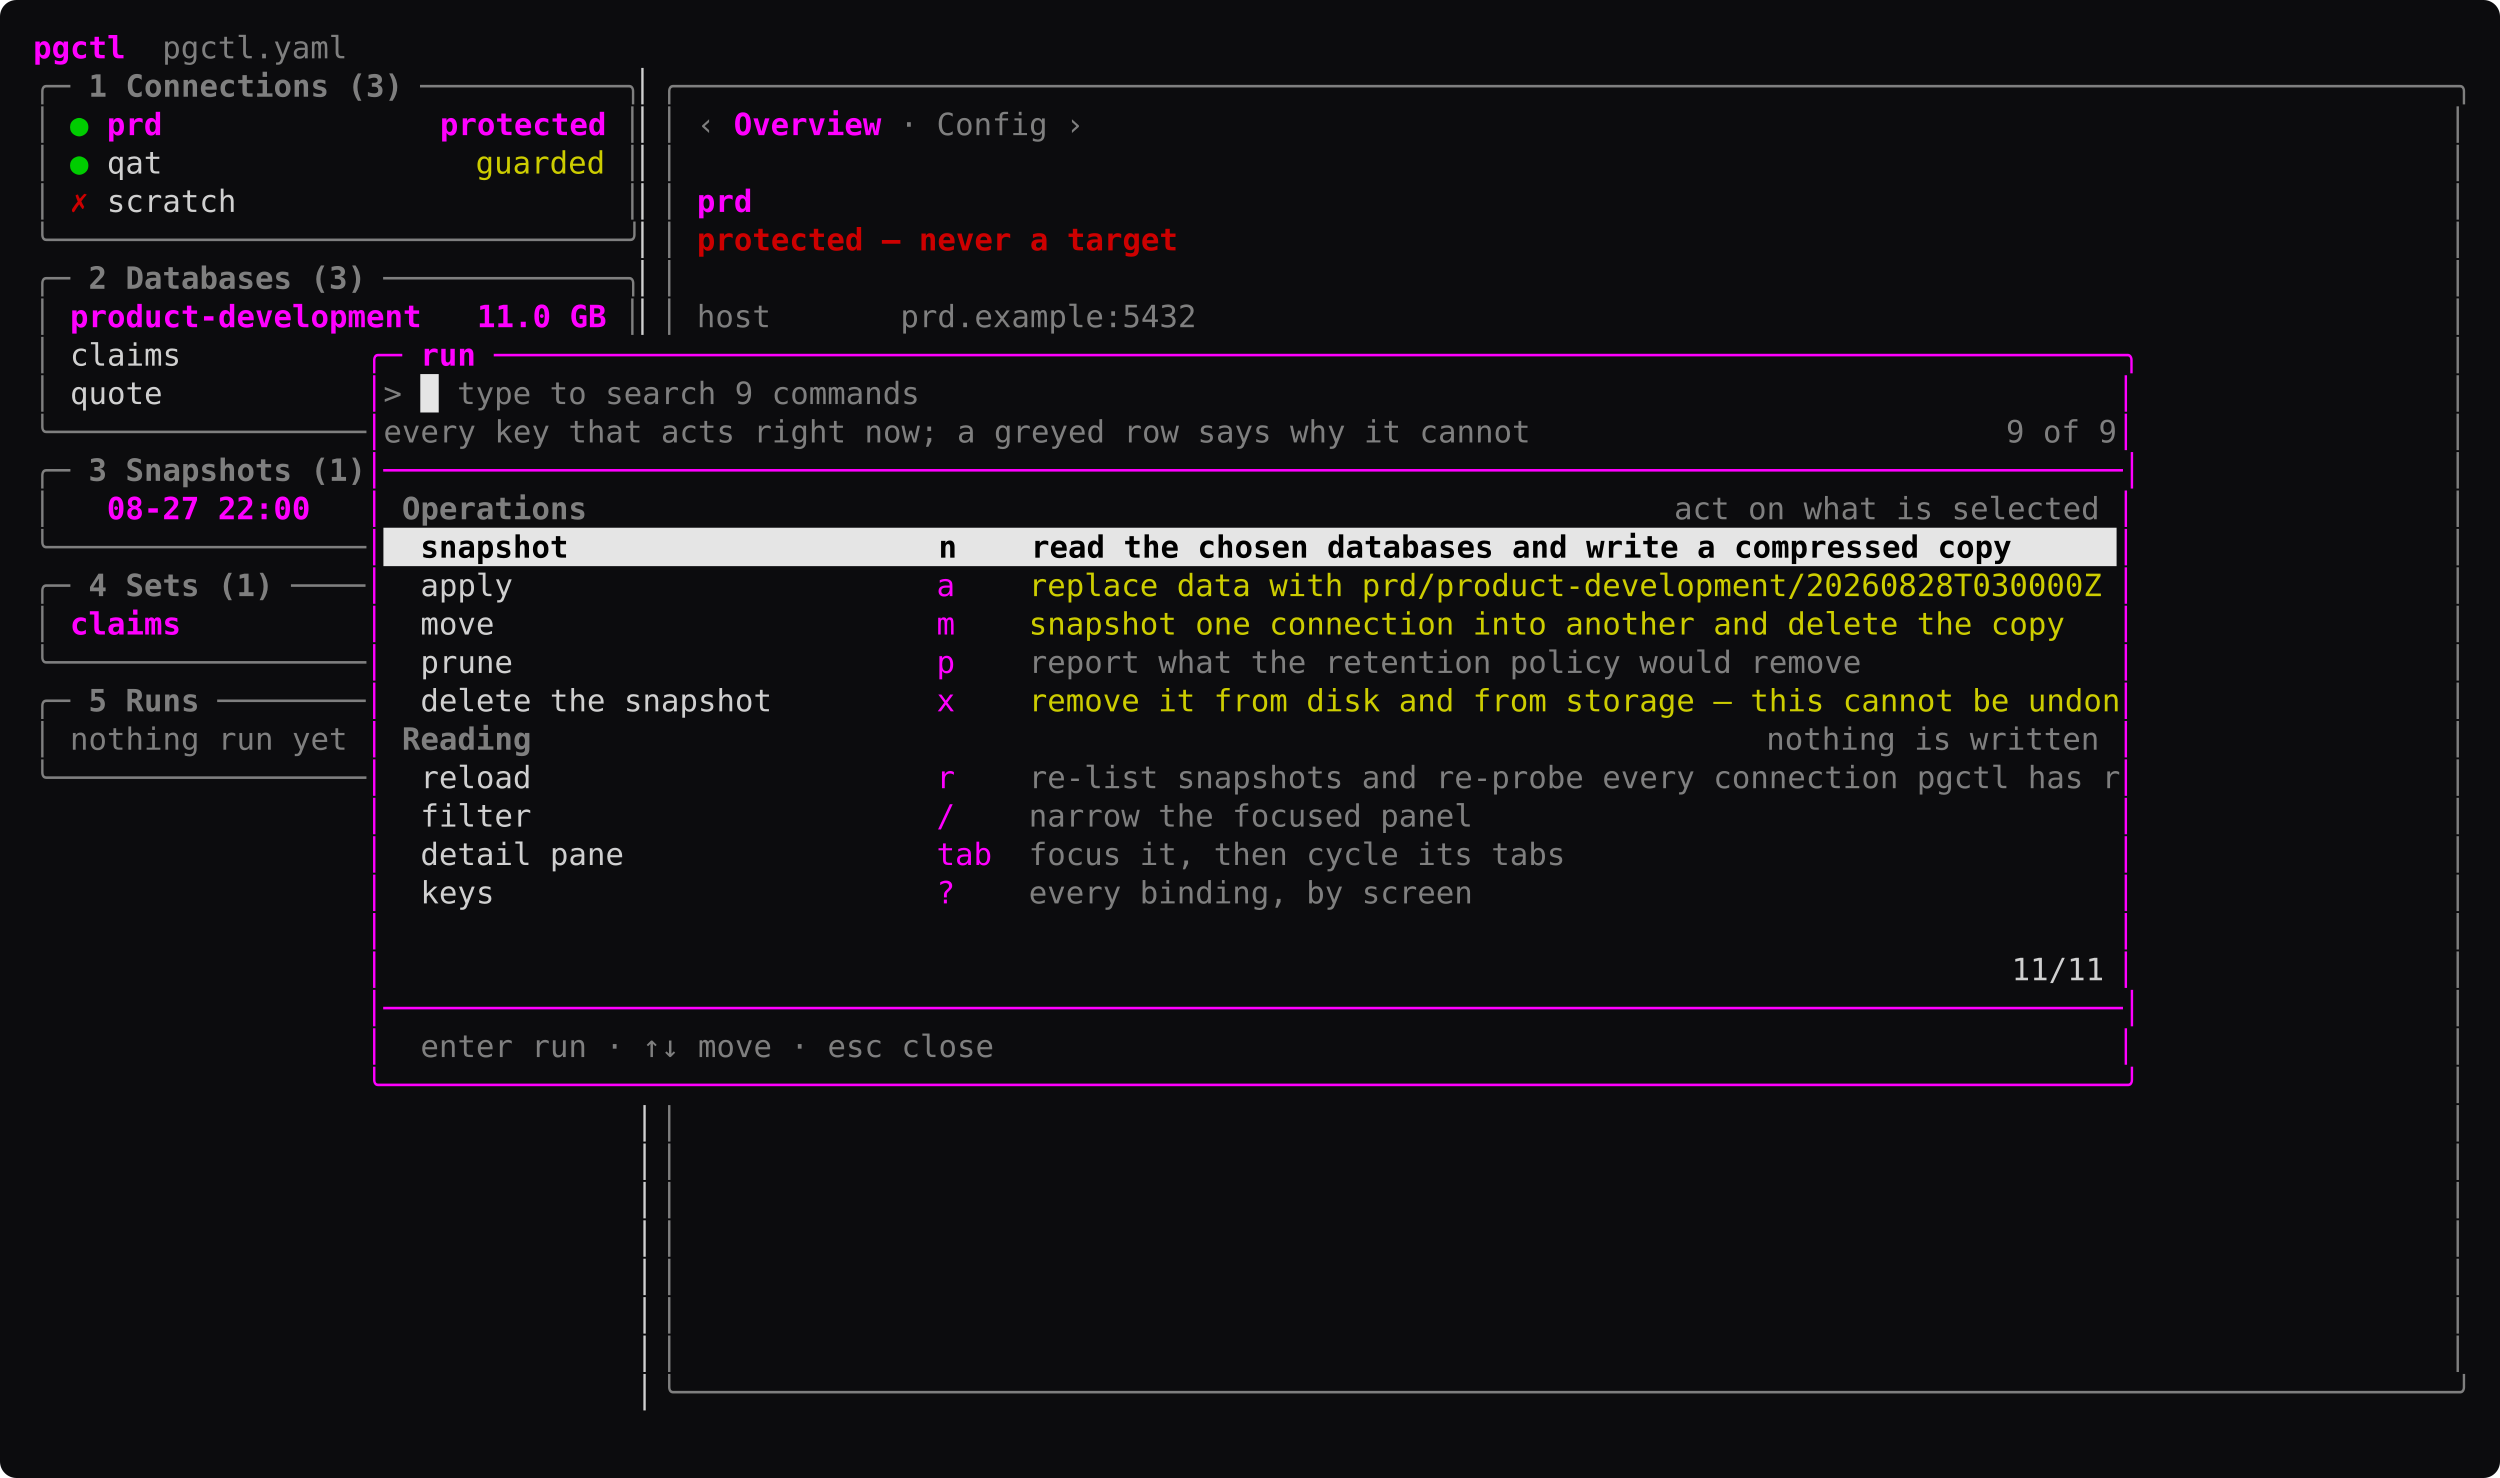
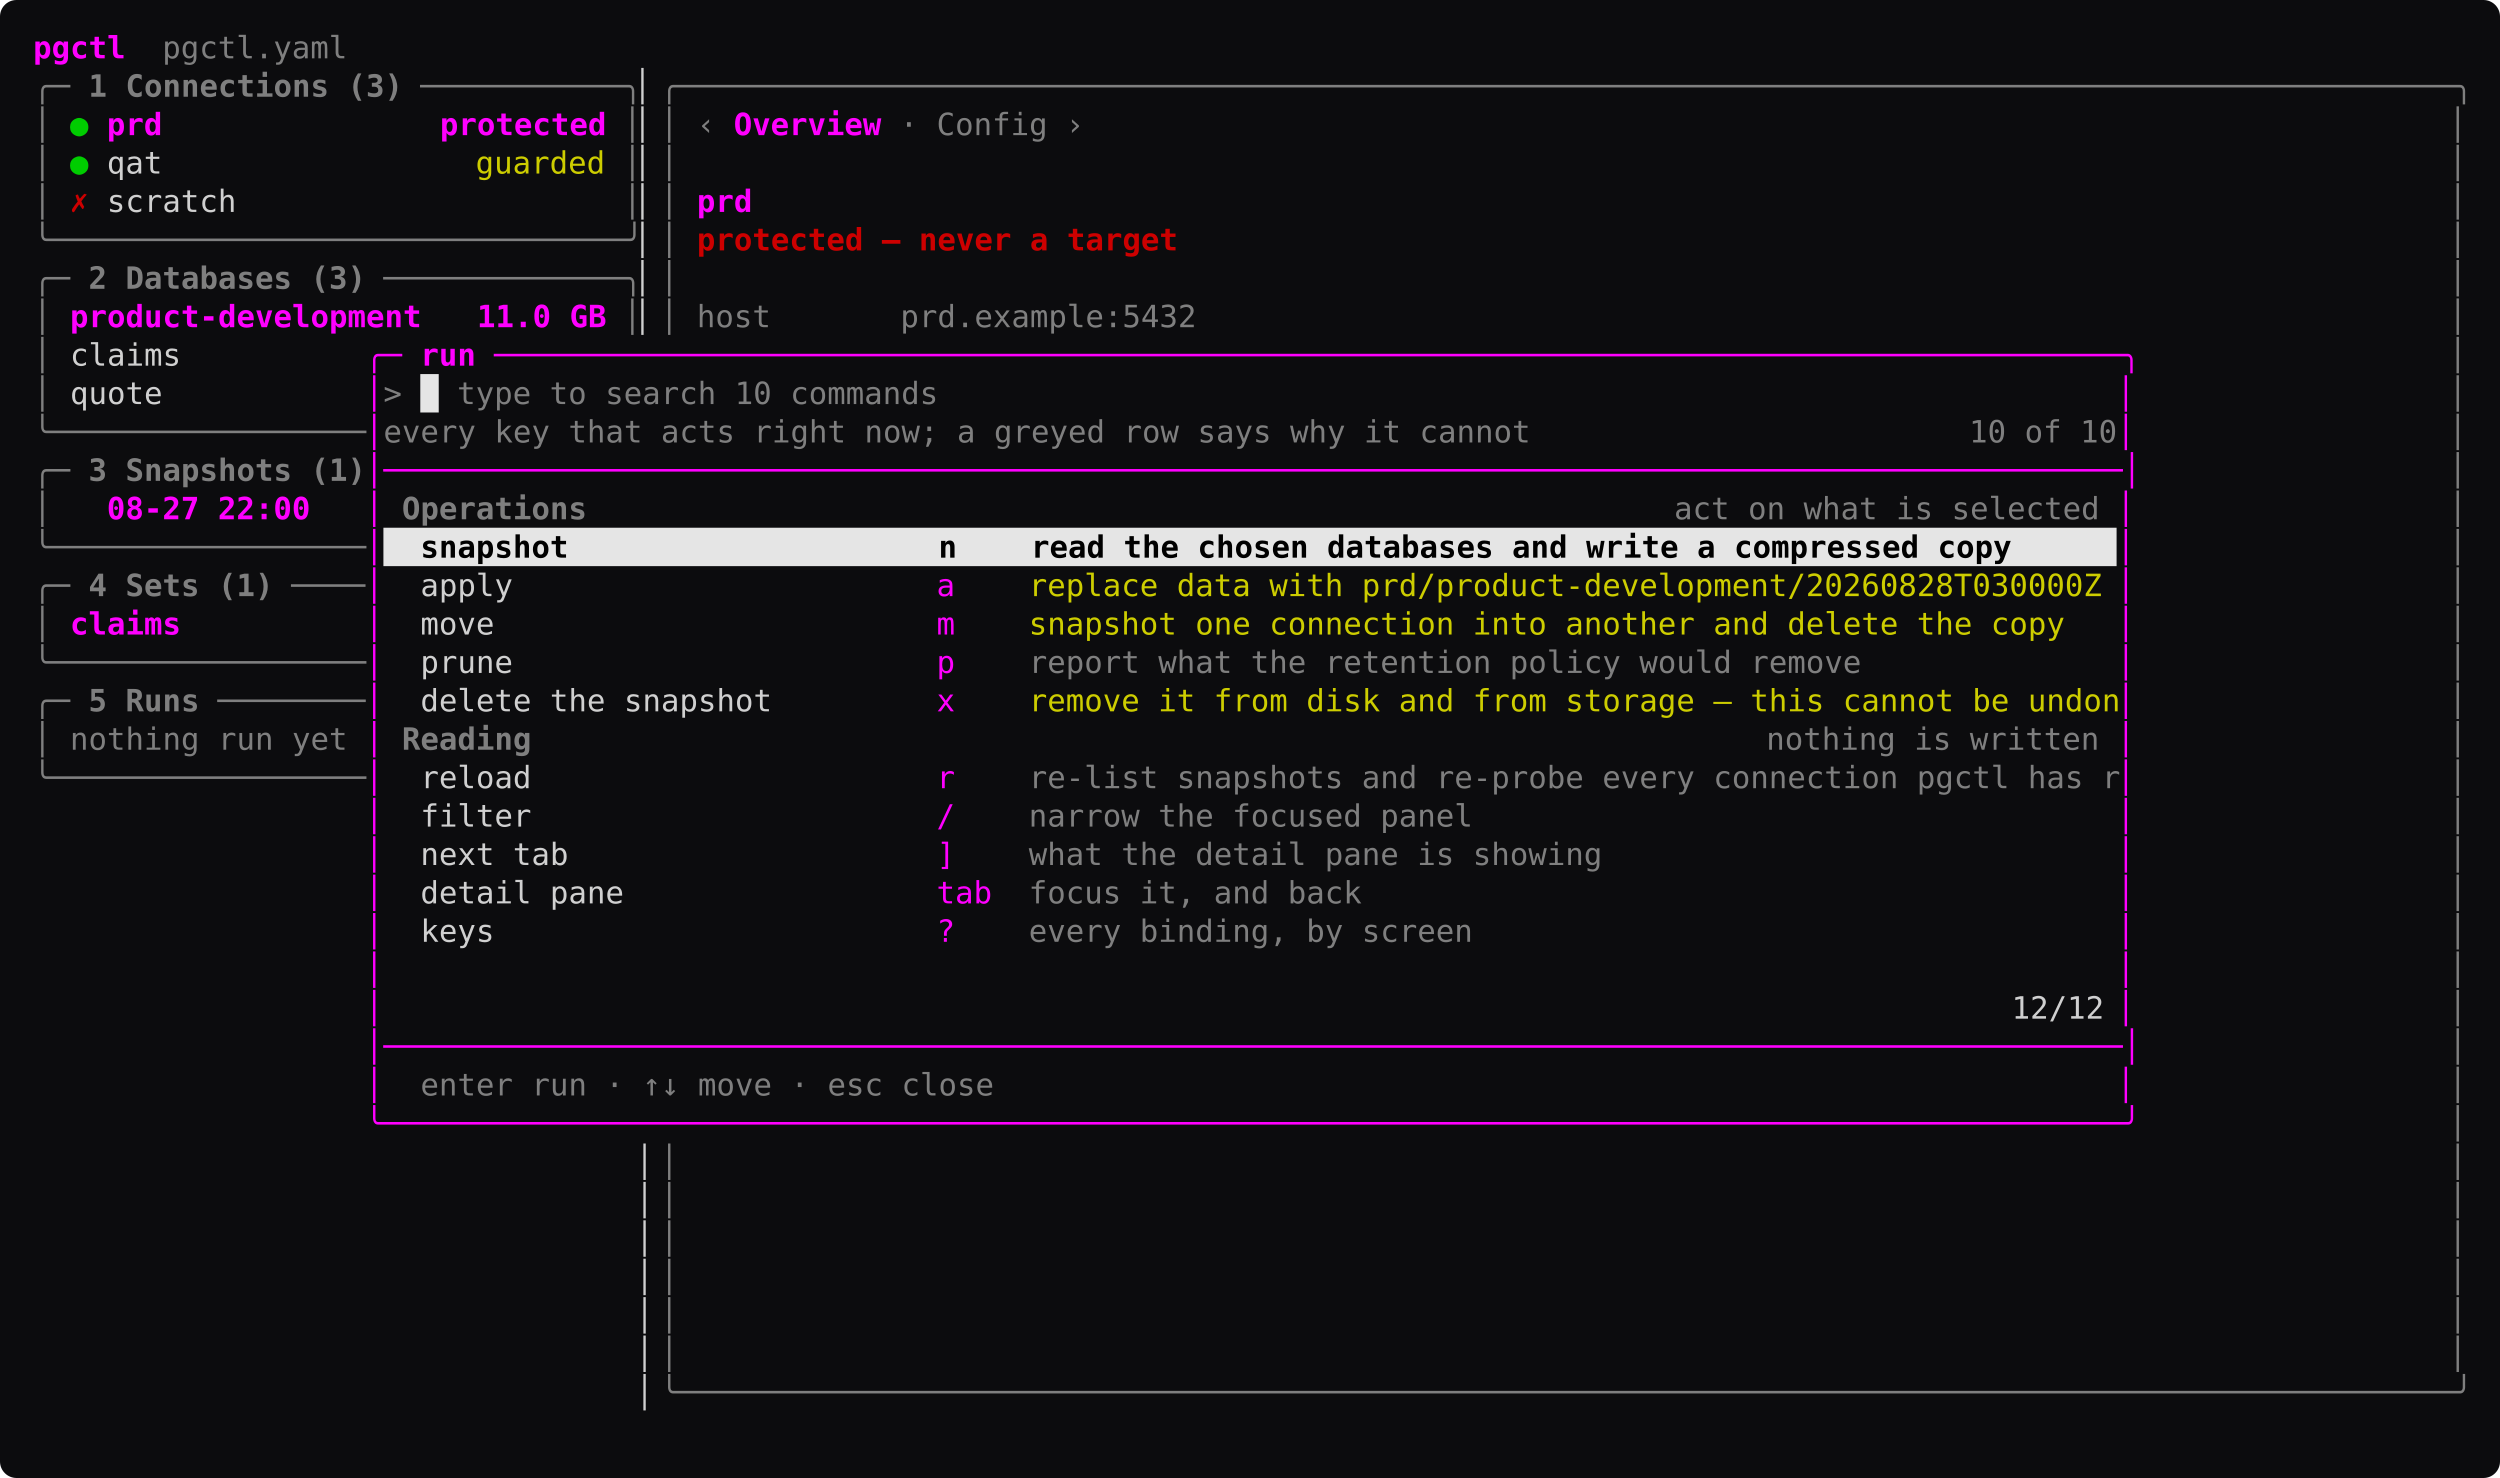
<svg xmlns="http://www.w3.org/2000/svg" width="1057.6" height="625.25" viewBox="0 0 1057.6 625.25" font-family="ui-monospace, 'SF Mono', SFMono-Regular, Menlo, Consolas, 'DejaVu Sans Mono', monospace" font-size="13" role="img">
  <rect width="1057.6" height="625.25" rx="7" fill="#0c0c0e" />
  <rect x="177.8" y="158.25" width="7.8" height="16.25" fill="#e5e5e5" />
  <rect x="162.2" y="223.25" width="733.2" height="16.25" fill="#e5e5e5" />
  <text x="14" y="24.68" textLength="39" lengthAdjust="spacing" fill="#ff00ff" font-weight="600" xml:space="preserve">pgctl</text>
  <text x="53" y="24.68" textLength="93.6" lengthAdjust="spacing" fill="#7f7f7f" xml:space="preserve">  pgctl.yaml</text>
  <text x="14" y="40.92" textLength="15.6" lengthAdjust="spacing" fill="#7f7f7f" xml:space="preserve">╭─</text>
  <text x="29.6" y="40.92" textLength="140.4" lengthAdjust="spacing" fill="#7f7f7f" font-weight="600" xml:space="preserve"> 1 Connections (3)</text>
  <text x="177.8" y="40.92" textLength="93.6" lengthAdjust="spacing" fill="#7f7f7f" xml:space="preserve">───────────╮</text>
  <text x="271.4" y="40.92" textLength="7.8" lengthAdjust="spacing" fill="#d0d0d0" xml:space="preserve">▏</text>
  <text x="279.2" y="40.92" textLength="764.4" lengthAdjust="spacing" fill="#7f7f7f" xml:space="preserve">╭────────────────────────────────────────────────────────────────────────────────────────────────╮</text>
  <text x="14" y="57.17" textLength="7.8" lengthAdjust="spacing" fill="#7f7f7f" xml:space="preserve">│</text>
  <text x="29.6" y="57.17" textLength="7.8" lengthAdjust="spacing" fill="#00cd00" xml:space="preserve">●</text>
  <text x="45.2" y="57.17" textLength="210.6" lengthAdjust="spacing" fill="#ff00ff" font-weight="600" xml:space="preserve">prd               protected</text>
  <text x="263.6" y="57.17" textLength="7.8" lengthAdjust="spacing" fill="#7f7f7f" xml:space="preserve">│</text>
  <text x="271.4" y="57.17" textLength="7.8" lengthAdjust="spacing" fill="#d0d0d0" xml:space="preserve">▏</text>
  <text x="279.2" y="57.17" textLength="7.8" lengthAdjust="spacing" fill="#7f7f7f" xml:space="preserve">│</text>
  <text x="294.8" y="57.17" textLength="7.8" lengthAdjust="spacing" fill="#7f7f7f" xml:space="preserve">‹</text>
  <text x="310.4" y="57.17" textLength="7.8" lengthAdjust="spacing" fill="#ff00ff" font-weight="600" xml:space="preserve">O</text>
  <text x="318.2" y="57.17" textLength="7.8" lengthAdjust="spacing" fill="#ff00ff" font-weight="600" xml:space="preserve">v</text>
  <text x="326" y="57.17" textLength="7.8" lengthAdjust="spacing" fill="#ff00ff" font-weight="600" xml:space="preserve">e</text>
  <text x="333.8" y="57.17" textLength="7.8" lengthAdjust="spacing" fill="#ff00ff" font-weight="600" xml:space="preserve">r</text>
  <text x="341.6" y="57.17" textLength="7.8" lengthAdjust="spacing" fill="#ff00ff" font-weight="600" xml:space="preserve">v</text>
  <text x="349.4" y="57.17" textLength="7.8" lengthAdjust="spacing" fill="#ff00ff" font-weight="600" xml:space="preserve">i</text>
  <text x="357.2" y="57.17" textLength="7.8" lengthAdjust="spacing" fill="#ff00ff" font-weight="600" xml:space="preserve">e</text>
  <text x="365" y="57.17" textLength="7.8" lengthAdjust="spacing" fill="#ff00ff" font-weight="600" xml:space="preserve">w</text>
  <text x="380.6" y="57.17" textLength="7.8" lengthAdjust="spacing" fill="#7f7f7f" xml:space="preserve">·</text>
  <text x="388.4" y="57.17" textLength="54.6" lengthAdjust="spacing" fill="#7f7f7f" xml:space="preserve"> Config</text>
  <text x="450.8" y="57.17" textLength="7.8" lengthAdjust="spacing" fill="#7f7f7f" xml:space="preserve">›</text>
  <text x="1035.8" y="57.17" textLength="7.8" lengthAdjust="spacing" fill="#7f7f7f" xml:space="preserve">│</text>
  <text x="14" y="73.42" textLength="7.8" lengthAdjust="spacing" fill="#7f7f7f" xml:space="preserve">│</text>
  <text x="29.6" y="73.42" textLength="7.8" lengthAdjust="spacing" fill="#00cd00" xml:space="preserve">●</text>
  <text x="45.2" y="73.42" textLength="23.4" lengthAdjust="spacing" fill="#d0d0d0" xml:space="preserve">qat</text>
  <text x="201.2" y="73.42" textLength="54.6" lengthAdjust="spacing" fill="#cdcd00" xml:space="preserve">guarded</text>
  <text x="263.6" y="73.42" textLength="7.8" lengthAdjust="spacing" fill="#7f7f7f" xml:space="preserve">│</text>
  <text x="271.4" y="73.42" textLength="7.8" lengthAdjust="spacing" fill="#d0d0d0" xml:space="preserve">▏</text>
  <text x="279.2" y="73.42" textLength="7.8" lengthAdjust="spacing" fill="#7f7f7f" xml:space="preserve">│</text>
  <text x="1035.8" y="73.42" textLength="7.8" lengthAdjust="spacing" fill="#7f7f7f" xml:space="preserve">│</text>
  <text x="14" y="89.67" textLength="7.8" lengthAdjust="spacing" fill="#7f7f7f" xml:space="preserve">│</text>
  <text x="29.6" y="89.67" textLength="7.8" lengthAdjust="spacing" fill="#cd0000" font-weight="600" xml:space="preserve">✗</text>
  <text x="45.2" y="89.67" textLength="54.6" lengthAdjust="spacing" fill="#d0d0d0" xml:space="preserve">scratch</text>
  <text x="263.6" y="89.67" textLength="7.8" lengthAdjust="spacing" fill="#7f7f7f" xml:space="preserve">│</text>
  <text x="271.4" y="89.67" textLength="7.8" lengthAdjust="spacing" fill="#d0d0d0" xml:space="preserve">▏</text>
  <text x="279.2" y="89.67" textLength="7.8" lengthAdjust="spacing" fill="#7f7f7f" xml:space="preserve">│</text>
  <text x="294.8" y="89.67" textLength="23.4" lengthAdjust="spacing" fill="#ff00ff" font-weight="600" xml:space="preserve">prd</text>
  <text x="1035.8" y="89.67" textLength="7.8" lengthAdjust="spacing" fill="#7f7f7f" xml:space="preserve">│</text>
  <text x="14" y="105.92" textLength="257.4" lengthAdjust="spacing" fill="#7f7f7f" xml:space="preserve">╰───────────────────────────────╯</text>
  <text x="271.4" y="105.92" textLength="7.8" lengthAdjust="spacing" fill="#d0d0d0" xml:space="preserve">▏</text>
  <text x="279.2" y="105.92" textLength="7.8" lengthAdjust="spacing" fill="#7f7f7f" xml:space="preserve">│</text>
  <text x="294.8" y="105.92" textLength="202.8" lengthAdjust="spacing" fill="#cd0000" font-weight="600" xml:space="preserve">protected — never a target</text>
  <text x="1035.8" y="105.92" textLength="7.8" lengthAdjust="spacing" fill="#7f7f7f" xml:space="preserve">│</text>
  <text x="14" y="122.17" textLength="15.6" lengthAdjust="spacing" fill="#7f7f7f" xml:space="preserve">╭─</text>
  <text x="29.6" y="122.17" textLength="124.8" lengthAdjust="spacing" fill="#7f7f7f" font-weight="600" xml:space="preserve"> 2 Databases (3)</text>
  <text x="162.2" y="122.17" textLength="109.2" lengthAdjust="spacing" fill="#7f7f7f" xml:space="preserve">─────────────╮</text>
  <text x="271.4" y="122.17" textLength="7.8" lengthAdjust="spacing" fill="#d0d0d0" xml:space="preserve">▏</text>
  <text x="279.2" y="122.17" textLength="7.8" lengthAdjust="spacing" fill="#7f7f7f" xml:space="preserve">│</text>
  <text x="1035.8" y="122.17" textLength="7.8" lengthAdjust="spacing" fill="#7f7f7f" xml:space="preserve">│</text>
  <text x="14" y="138.43" textLength="7.8" lengthAdjust="spacing" fill="#7f7f7f" xml:space="preserve">│</text>
  <text x="29.6" y="138.43" textLength="226.2" lengthAdjust="spacing" fill="#ff00ff" font-weight="600" xml:space="preserve">product-development   11.0 GB</text>
  <text x="263.6" y="138.43" textLength="7.8" lengthAdjust="spacing" fill="#7f7f7f" xml:space="preserve">│</text>
  <text x="271.4" y="138.43" textLength="7.8" lengthAdjust="spacing" fill="#d0d0d0" xml:space="preserve">▏</text>
  <text x="279.2" y="138.43" textLength="7.8" lengthAdjust="spacing" fill="#7f7f7f" xml:space="preserve">│</text>
  <text x="294.8" y="138.43" textLength="210.6" lengthAdjust="spacing" fill="#7f7f7f" xml:space="preserve">host       prd.example:5432</text>
  <text x="1035.8" y="138.43" textLength="7.8" lengthAdjust="spacing" fill="#7f7f7f" xml:space="preserve">│</text>
  <text x="14" y="154.68" textLength="7.8" lengthAdjust="spacing" fill="#7f7f7f" xml:space="preserve">│</text>
  <text x="21.8" y="154.68" textLength="54.6" lengthAdjust="spacing" fill="#d0d0d0" xml:space="preserve"> claims</text>
  <text x="154.4" y="154.68" textLength="15.6" lengthAdjust="spacing" fill="#ff00ff" xml:space="preserve">╭─</text>
  <text x="170" y="154.68" textLength="31.2" lengthAdjust="spacing" fill="#ff00ff" font-weight="600" xml:space="preserve"> run</text>
  <text x="209" y="154.68" textLength="694.2" lengthAdjust="spacing" fill="#ff00ff" xml:space="preserve">────────────────────────────────────────────────────────────────────────────────────────╮</text>
  <text x="1035.8" y="154.68" textLength="7.8" lengthAdjust="spacing" fill="#7f7f7f" xml:space="preserve">│</text>
  <text x="14" y="170.93" textLength="7.8" lengthAdjust="spacing" fill="#7f7f7f" xml:space="preserve">│</text>
  <text x="21.8" y="170.93" textLength="46.8" lengthAdjust="spacing" fill="#d0d0d0" xml:space="preserve"> quote</text>
  <text x="154.4" y="170.93" textLength="7.8" lengthAdjust="spacing" fill="#ff00ff" xml:space="preserve">│</text>
  <text x="162.2" y="170.93" textLength="7.8" lengthAdjust="spacing" fill="#7f7f7f" xml:space="preserve">&gt;</text>
-   <text x="193.4" y="170.93" textLength="195" lengthAdjust="spacing" fill="#7f7f7f" xml:space="preserve">type to search 9 commands</text>
+   <text x="193.4" y="170.93" textLength="202.8" lengthAdjust="spacing" fill="#7f7f7f" xml:space="preserve">type to search 10 commands</text>
  <text x="895.4" y="170.93" textLength="7.8" lengthAdjust="spacing" fill="#ff00ff" xml:space="preserve">│</text>
  <text x="1035.8" y="170.93" textLength="7.8" lengthAdjust="spacing" fill="#7f7f7f" xml:space="preserve">│</text>
  <text x="14" y="187.18" textLength="140.4" lengthAdjust="spacing" fill="#7f7f7f" xml:space="preserve">╰─────────────────</text>
  <text x="154.4" y="187.18" textLength="7.8" lengthAdjust="spacing" fill="#ff00ff" xml:space="preserve">│</text>
  <text x="162.2" y="187.18" textLength="483.6" lengthAdjust="spacing" fill="#7f7f7f" xml:space="preserve">every key that acts right now; a greyed row says why it cannot</text>
-   <text x="848.6" y="187.18" textLength="46.8" lengthAdjust="spacing" fill="#7f7f7f" xml:space="preserve">9 of 9</text>
+   <text x="833" y="187.18" textLength="62.4" lengthAdjust="spacing" fill="#7f7f7f" xml:space="preserve">10 of 10</text>
  <text x="895.4" y="187.18" textLength="7.8" lengthAdjust="spacing" fill="#ff00ff" xml:space="preserve">│</text>
  <text x="1035.8" y="187.18" textLength="7.8" lengthAdjust="spacing" fill="#7f7f7f" xml:space="preserve">│</text>
  <text x="14" y="203.43" textLength="15.6" lengthAdjust="spacing" fill="#7f7f7f" xml:space="preserve">╭─</text>
  <text x="29.6" y="203.43" textLength="124.8" lengthAdjust="spacing" fill="#7f7f7f" font-weight="600" xml:space="preserve"> 3 Snapshots (1)</text>
  <text x="154.4" y="203.43" textLength="748.8" lengthAdjust="spacing" fill="#ff00ff" xml:space="preserve">│──────────────────────────────────────────────────────────────────────────────────────────────│</text>
  <text x="1035.8" y="203.43" textLength="7.8" lengthAdjust="spacing" fill="#7f7f7f" xml:space="preserve">│</text>
  <text x="14" y="219.68" textLength="7.8" lengthAdjust="spacing" fill="#7f7f7f" xml:space="preserve">│</text>
  <text x="45.2" y="219.68" textLength="85.8" lengthAdjust="spacing" fill="#ff00ff" font-weight="600" xml:space="preserve">08-27 22:00</text>
  <text x="154.4" y="219.68" textLength="7.8" lengthAdjust="spacing" fill="#ff00ff" xml:space="preserve">│</text>
  <text x="162.2" y="219.68" textLength="85.8" lengthAdjust="spacing" fill="#7f7f7f" font-weight="600" xml:space="preserve"> Operations</text>
  <text x="708.2" y="219.68" textLength="179.4" lengthAdjust="spacing" fill="#7f7f7f" xml:space="preserve">act on what is selected</text>
  <text x="895.4" y="219.68" textLength="7.8" lengthAdjust="spacing" fill="#ff00ff" xml:space="preserve">│</text>
  <text x="1035.8" y="219.68" textLength="7.8" lengthAdjust="spacing" fill="#7f7f7f" xml:space="preserve">│</text>
  <text x="14" y="235.93" textLength="140.4" lengthAdjust="spacing" fill="#7f7f7f" xml:space="preserve">╰─────────────────</text>
  <text x="154.4" y="235.93" textLength="7.8" lengthAdjust="spacing" fill="#ff00ff" xml:space="preserve">│</text>
  <text x="162.2" y="235.93" textLength="686.4" lengthAdjust="spacing" fill="#000000" font-weight="600" xml:space="preserve">  snapshot                    n    read the chosen databases and write a compressed copy</text>
  <text x="895.4" y="235.93" textLength="7.8" lengthAdjust="spacing" fill="#ff00ff" xml:space="preserve">│</text>
  <text x="1035.8" y="235.93" textLength="7.8" lengthAdjust="spacing" fill="#7f7f7f" xml:space="preserve">│</text>
  <text x="14" y="252.18" textLength="15.6" lengthAdjust="spacing" fill="#7f7f7f" xml:space="preserve">╭─</text>
  <text x="29.6" y="252.18" textLength="85.8" lengthAdjust="spacing" fill="#7f7f7f" font-weight="600" xml:space="preserve"> 4 Sets (1)</text>
  <text x="123.2" y="252.18" textLength="31.2" lengthAdjust="spacing" fill="#7f7f7f" xml:space="preserve">────</text>
  <text x="154.4" y="252.18" textLength="7.8" lengthAdjust="spacing" fill="#ff00ff" xml:space="preserve">│</text>
  <text x="162.2" y="252.18" textLength="54.6" lengthAdjust="spacing" fill="#d0d0d0" xml:space="preserve">  apply</text>
  <text x="396.2" y="252.18" textLength="7.8" lengthAdjust="spacing" fill="#ff00ff" xml:space="preserve">a</text>
  <text x="435.2" y="252.18" textLength="452.4" lengthAdjust="spacing" fill="#cdcd00" xml:space="preserve">replace data with prd/product-development/20260828T030000Z</text>
  <text x="895.4" y="252.18" textLength="7.8" lengthAdjust="spacing" fill="#ff00ff" xml:space="preserve">│</text>
  <text x="1035.8" y="252.18" textLength="7.8" lengthAdjust="spacing" fill="#7f7f7f" xml:space="preserve">│</text>
  <text x="14" y="268.43" textLength="7.8" lengthAdjust="spacing" fill="#7f7f7f" xml:space="preserve">│</text>
  <text x="29.6" y="268.43" textLength="46.8" lengthAdjust="spacing" fill="#ff00ff" font-weight="600" xml:space="preserve">claims</text>
  <text x="154.4" y="268.43" textLength="7.8" lengthAdjust="spacing" fill="#ff00ff" xml:space="preserve">│</text>
  <text x="162.2" y="268.43" textLength="46.8" lengthAdjust="spacing" fill="#d0d0d0" xml:space="preserve">  move</text>
  <text x="396.2" y="268.43" textLength="7.8" lengthAdjust="spacing" fill="#ff00ff" xml:space="preserve">m</text>
  <text x="435.2" y="268.43" textLength="436.8" lengthAdjust="spacing" fill="#cdcd00" xml:space="preserve">snapshot one connection into another and delete the copy</text>
  <text x="895.4" y="268.43" textLength="7.8" lengthAdjust="spacing" fill="#ff00ff" xml:space="preserve">│</text>
  <text x="1035.8" y="268.43" textLength="7.8" lengthAdjust="spacing" fill="#7f7f7f" xml:space="preserve">│</text>
  <text x="14" y="284.68" textLength="140.4" lengthAdjust="spacing" fill="#7f7f7f" xml:space="preserve">╰─────────────────</text>
  <text x="154.4" y="284.68" textLength="7.8" lengthAdjust="spacing" fill="#ff00ff" xml:space="preserve">│</text>
  <text x="162.2" y="284.68" textLength="54.6" lengthAdjust="spacing" fill="#d0d0d0" xml:space="preserve">  prune</text>
  <text x="396.2" y="284.68" textLength="7.8" lengthAdjust="spacing" fill="#ff00ff" xml:space="preserve">p</text>
  <text x="435.2" y="284.68" textLength="351" lengthAdjust="spacing" fill="#7f7f7f" xml:space="preserve">report what the retention policy would remove</text>
  <text x="895.4" y="284.68" textLength="7.8" lengthAdjust="spacing" fill="#ff00ff" xml:space="preserve">│</text>
  <text x="1035.8" y="284.68" textLength="7.8" lengthAdjust="spacing" fill="#7f7f7f" xml:space="preserve">│</text>
  <text x="14" y="300.93" textLength="15.6" lengthAdjust="spacing" fill="#7f7f7f" xml:space="preserve">╭─</text>
  <text x="29.6" y="300.93" textLength="54.6" lengthAdjust="spacing" fill="#7f7f7f" font-weight="600" xml:space="preserve"> 5 Runs</text>
  <text x="92" y="300.93" textLength="62.4" lengthAdjust="spacing" fill="#7f7f7f" xml:space="preserve">────────</text>
  <text x="154.4" y="300.93" textLength="7.8" lengthAdjust="spacing" fill="#ff00ff" xml:space="preserve">│</text>
  <text x="162.2" y="300.93" textLength="163.8" lengthAdjust="spacing" fill="#d0d0d0" xml:space="preserve">  delete the snapshot</text>
  <text x="396.2" y="300.93" textLength="7.8" lengthAdjust="spacing" fill="#ff00ff" xml:space="preserve">x</text>
  <text x="435.2" y="300.93" textLength="460.2" lengthAdjust="spacing" fill="#cdcd00" xml:space="preserve">remove it from disk and from storage — this cannot be undon</text>
  <text x="895.4" y="300.93" textLength="7.8" lengthAdjust="spacing" fill="#ff00ff" xml:space="preserve">│</text>
  <text x="1035.8" y="300.93" textLength="7.8" lengthAdjust="spacing" fill="#7f7f7f" xml:space="preserve">│</text>
  <text x="14" y="317.18" textLength="7.8" lengthAdjust="spacing" fill="#7f7f7f" xml:space="preserve">│</text>
  <text x="29.6" y="317.18" textLength="117" lengthAdjust="spacing" fill="#7f7f7f" xml:space="preserve">nothing run yet</text>
  <text x="154.4" y="317.18" textLength="7.8" lengthAdjust="spacing" fill="#ff00ff" xml:space="preserve">│</text>
  <text x="162.2" y="317.18" textLength="62.4" lengthAdjust="spacing" fill="#7f7f7f" font-weight="600" xml:space="preserve"> Reading</text>
  <text x="747.2" y="317.18" textLength="140.4" lengthAdjust="spacing" fill="#7f7f7f" xml:space="preserve">nothing is written</text>
  <text x="895.4" y="317.18" textLength="7.8" lengthAdjust="spacing" fill="#ff00ff" xml:space="preserve">│</text>
  <text x="1035.8" y="317.18" textLength="7.8" lengthAdjust="spacing" fill="#7f7f7f" xml:space="preserve">│</text>
  <text x="14" y="333.43" textLength="140.4" lengthAdjust="spacing" fill="#7f7f7f" xml:space="preserve">╰─────────────────</text>
  <text x="154.4" y="333.43" textLength="7.8" lengthAdjust="spacing" fill="#ff00ff" xml:space="preserve">│</text>
  <text x="162.2" y="333.43" textLength="62.4" lengthAdjust="spacing" fill="#d0d0d0" xml:space="preserve">  reload</text>
  <text x="396.2" y="333.43" textLength="7.8" lengthAdjust="spacing" fill="#ff00ff" xml:space="preserve">r</text>
  <text x="435.2" y="333.43" textLength="460.2" lengthAdjust="spacing" fill="#7f7f7f" xml:space="preserve">re-list snapshots and re-probe every connection pgctl has r</text>
  <text x="895.4" y="333.43" textLength="7.8" lengthAdjust="spacing" fill="#ff00ff" xml:space="preserve">│</text>
  <text x="1035.8" y="333.43" textLength="7.8" lengthAdjust="spacing" fill="#7f7f7f" xml:space="preserve">│</text>
  <text x="154.4" y="349.68" textLength="7.8" lengthAdjust="spacing" fill="#ff00ff" xml:space="preserve">│</text>
  <text x="162.2" y="349.68" textLength="62.4" lengthAdjust="spacing" fill="#d0d0d0" xml:space="preserve">  filter</text>
  <text x="396.2" y="349.68" textLength="7.8" lengthAdjust="spacing" fill="#ff00ff" xml:space="preserve">/</text>
  <text x="435.2" y="349.68" textLength="187.2" lengthAdjust="spacing" fill="#7f7f7f" xml:space="preserve">narrow the focused panel</text>
  <text x="895.4" y="349.68" textLength="7.8" lengthAdjust="spacing" fill="#ff00ff" xml:space="preserve">│</text>
  <text x="1035.8" y="349.68" textLength="7.8" lengthAdjust="spacing" fill="#7f7f7f" xml:space="preserve">│</text>
  <text x="154.4" y="365.93" textLength="7.8" lengthAdjust="spacing" fill="#ff00ff" xml:space="preserve">│</text>
-   <text x="162.2" y="365.93" textLength="101.4" lengthAdjust="spacing" fill="#d0d0d0" xml:space="preserve">  detail pane</text>
-   <text x="396.2" y="365.93" textLength="23.4" lengthAdjust="spacing" fill="#ff00ff" xml:space="preserve">tab</text>
-   <text x="435.2" y="365.93" textLength="226.2" lengthAdjust="spacing" fill="#7f7f7f" xml:space="preserve">focus it, then cycle its tabs</text>
+   <text x="162.2" y="365.93" textLength="78" lengthAdjust="spacing" fill="#d0d0d0" xml:space="preserve">  next tab</text>
+   <text x="396.2" y="365.93" textLength="7.8" lengthAdjust="spacing" fill="#ff00ff" xml:space="preserve">]</text>
+   <text x="435.2" y="365.93" textLength="241.8" lengthAdjust="spacing" fill="#7f7f7f" xml:space="preserve">what the detail pane is showing</text>
  <text x="895.4" y="365.93" textLength="7.8" lengthAdjust="spacing" fill="#ff00ff" xml:space="preserve">│</text>
  <text x="1035.8" y="365.93" textLength="7.8" lengthAdjust="spacing" fill="#7f7f7f" xml:space="preserve">│</text>
  <text x="154.4" y="382.18" textLength="7.8" lengthAdjust="spacing" fill="#ff00ff" xml:space="preserve">│</text>
-   <text x="162.2" y="382.18" textLength="46.8" lengthAdjust="spacing" fill="#d0d0d0" xml:space="preserve">  keys</text>
-   <text x="396.2" y="382.18" textLength="7.8" lengthAdjust="spacing" fill="#ff00ff" xml:space="preserve">?</text>
-   <text x="435.2" y="382.18" textLength="187.2" lengthAdjust="spacing" fill="#7f7f7f" xml:space="preserve">every binding, by screen</text>
+   <text x="162.2" y="382.18" textLength="101.4" lengthAdjust="spacing" fill="#d0d0d0" xml:space="preserve">  detail pane</text>
+   <text x="396.2" y="382.18" textLength="23.4" lengthAdjust="spacing" fill="#ff00ff" xml:space="preserve">tab</text>
+   <text x="435.2" y="382.18" textLength="140.4" lengthAdjust="spacing" fill="#7f7f7f" xml:space="preserve">focus it, and back</text>
  <text x="895.4" y="382.18" textLength="7.8" lengthAdjust="spacing" fill="#ff00ff" xml:space="preserve">│</text>
  <text x="1035.8" y="382.18" textLength="7.8" lengthAdjust="spacing" fill="#7f7f7f" xml:space="preserve">│</text>
  <text x="154.4" y="398.43" textLength="7.8" lengthAdjust="spacing" fill="#ff00ff" xml:space="preserve">│</text>
+   <text x="162.2" y="398.43" textLength="46.8" lengthAdjust="spacing" fill="#d0d0d0" xml:space="preserve">  keys</text>
+   <text x="396.2" y="398.43" textLength="7.8" lengthAdjust="spacing" fill="#ff00ff" xml:space="preserve">?</text>
+   <text x="435.2" y="398.43" textLength="187.2" lengthAdjust="spacing" fill="#7f7f7f" xml:space="preserve">every binding, by screen</text>
  <text x="895.4" y="398.43" textLength="7.8" lengthAdjust="spacing" fill="#ff00ff" xml:space="preserve">│</text>
  <text x="1035.8" y="398.43" textLength="7.8" lengthAdjust="spacing" fill="#7f7f7f" xml:space="preserve">│</text>
  <text x="154.4" y="414.68" textLength="7.8" lengthAdjust="spacing" fill="#ff00ff" xml:space="preserve">│</text>
-   <text x="162.2" y="414.68" textLength="725.4" lengthAdjust="spacing" fill="#d0d0d0" xml:space="preserve">                                                                                        11/11</text>
  <text x="895.4" y="414.68" textLength="7.8" lengthAdjust="spacing" fill="#ff00ff" xml:space="preserve">│</text>
  <text x="1035.8" y="414.68" textLength="7.8" lengthAdjust="spacing" fill="#7f7f7f" xml:space="preserve">│</text>
-   <text x="154.4" y="430.93" textLength="748.8" lengthAdjust="spacing" fill="#ff00ff" xml:space="preserve">│──────────────────────────────────────────────────────────────────────────────────────────────│</text>
+   <text x="154.4" y="430.93" textLength="7.8" lengthAdjust="spacing" fill="#ff00ff" xml:space="preserve">│</text>
+   <text x="162.2" y="430.93" textLength="725.4" lengthAdjust="spacing" fill="#d0d0d0" xml:space="preserve">                                                                                        12/12</text>
+   <text x="895.4" y="430.93" textLength="7.8" lengthAdjust="spacing" fill="#ff00ff" xml:space="preserve">│</text>
  <text x="1035.8" y="430.93" textLength="7.8" lengthAdjust="spacing" fill="#7f7f7f" xml:space="preserve">│</text>
-   <text x="154.4" y="447.18" textLength="7.8" lengthAdjust="spacing" fill="#ff00ff" xml:space="preserve">│</text>
-   <text x="162.2" y="447.18" textLength="257.4" lengthAdjust="spacing" fill="#7f7f7f" xml:space="preserve">  enter run · ↑↓ move · esc close</text>
-   <text x="895.4" y="447.18" textLength="7.8" lengthAdjust="spacing" fill="#ff00ff" xml:space="preserve">│</text>
+   <text x="154.4" y="447.18" textLength="748.8" lengthAdjust="spacing" fill="#ff00ff" xml:space="preserve">│──────────────────────────────────────────────────────────────────────────────────────────────│</text>
  <text x="1035.8" y="447.18" textLength="7.8" lengthAdjust="spacing" fill="#7f7f7f" xml:space="preserve">│</text>
-   <text x="154.4" y="463.43" textLength="748.8" lengthAdjust="spacing" fill="#ff00ff" xml:space="preserve">╰──────────────────────────────────────────────────────────────────────────────────────────────╯</text>
+   <text x="154.4" y="463.43" textLength="7.8" lengthAdjust="spacing" fill="#ff00ff" xml:space="preserve">│</text>
+   <text x="162.2" y="463.43" textLength="257.4" lengthAdjust="spacing" fill="#7f7f7f" xml:space="preserve">  enter run · ↑↓ move · esc close</text>
+   <text x="895.4" y="463.43" textLength="7.8" lengthAdjust="spacing" fill="#ff00ff" xml:space="preserve">│</text>
  <text x="1035.8" y="463.43" textLength="7.8" lengthAdjust="spacing" fill="#7f7f7f" xml:space="preserve">│</text>
-   <text x="14" y="479.68" textLength="265.2" lengthAdjust="spacing" fill="#d0d0d0" xml:space="preserve">                                 ▏</text>
-   <text x="279.2" y="479.68" textLength="7.8" lengthAdjust="spacing" fill="#7f7f7f" xml:space="preserve">│</text>
+   <text x="154.4" y="479.68" textLength="748.8" lengthAdjust="spacing" fill="#ff00ff" xml:space="preserve">╰──────────────────────────────────────────────────────────────────────────────────────────────╯</text>
  <text x="1035.8" y="479.68" textLength="7.8" lengthAdjust="spacing" fill="#7f7f7f" xml:space="preserve">│</text>
  <text x="14" y="495.93" textLength="265.2" lengthAdjust="spacing" fill="#d0d0d0" xml:space="preserve">                                 ▏</text>
  <text x="279.2" y="495.93" textLength="7.8" lengthAdjust="spacing" fill="#7f7f7f" xml:space="preserve">│</text>
  <text x="1035.8" y="495.93" textLength="7.8" lengthAdjust="spacing" fill="#7f7f7f" xml:space="preserve">│</text>
  <text x="14" y="512.17" textLength="265.2" lengthAdjust="spacing" fill="#d0d0d0" xml:space="preserve">                                 ▏</text>
  <text x="279.2" y="512.17" textLength="7.8" lengthAdjust="spacing" fill="#7f7f7f" xml:space="preserve">│</text>
  <text x="1035.8" y="512.17" textLength="7.8" lengthAdjust="spacing" fill="#7f7f7f" xml:space="preserve">│</text>
  <text x="14" y="528.42" textLength="265.2" lengthAdjust="spacing" fill="#d0d0d0" xml:space="preserve">                                 ▏</text>
  <text x="279.2" y="528.42" textLength="7.8" lengthAdjust="spacing" fill="#7f7f7f" xml:space="preserve">│</text>
  <text x="1035.8" y="528.42" textLength="7.8" lengthAdjust="spacing" fill="#7f7f7f" xml:space="preserve">│</text>
  <text x="14" y="544.67" textLength="265.2" lengthAdjust="spacing" fill="#d0d0d0" xml:space="preserve">                                 ▏</text>
  <text x="279.2" y="544.67" textLength="7.8" lengthAdjust="spacing" fill="#7f7f7f" xml:space="preserve">│</text>
  <text x="1035.8" y="544.67" textLength="7.8" lengthAdjust="spacing" fill="#7f7f7f" xml:space="preserve">│</text>
  <text x="14" y="560.92" textLength="265.2" lengthAdjust="spacing" fill="#d0d0d0" xml:space="preserve">                                 ▏</text>
  <text x="279.2" y="560.92" textLength="7.8" lengthAdjust="spacing" fill="#7f7f7f" xml:space="preserve">│</text>
  <text x="1035.8" y="560.92" textLength="7.8" lengthAdjust="spacing" fill="#7f7f7f" xml:space="preserve">│</text>
  <text x="14" y="577.17" textLength="265.2" lengthAdjust="spacing" fill="#d0d0d0" xml:space="preserve">                                 ▏</text>
  <text x="279.2" y="577.17" textLength="7.8" lengthAdjust="spacing" fill="#7f7f7f" xml:space="preserve">│</text>
  <text x="1035.8" y="577.17" textLength="7.8" lengthAdjust="spacing" fill="#7f7f7f" xml:space="preserve">│</text>
  <text x="14" y="593.42" textLength="265.2" lengthAdjust="spacing" fill="#d0d0d0" xml:space="preserve">                                 ▏</text>
  <text x="279.2" y="593.42" textLength="764.4" lengthAdjust="spacing" fill="#7f7f7f" xml:space="preserve">╰────────────────────────────────────────────────────────────────────────────────────────────────╯</text>
</svg>
